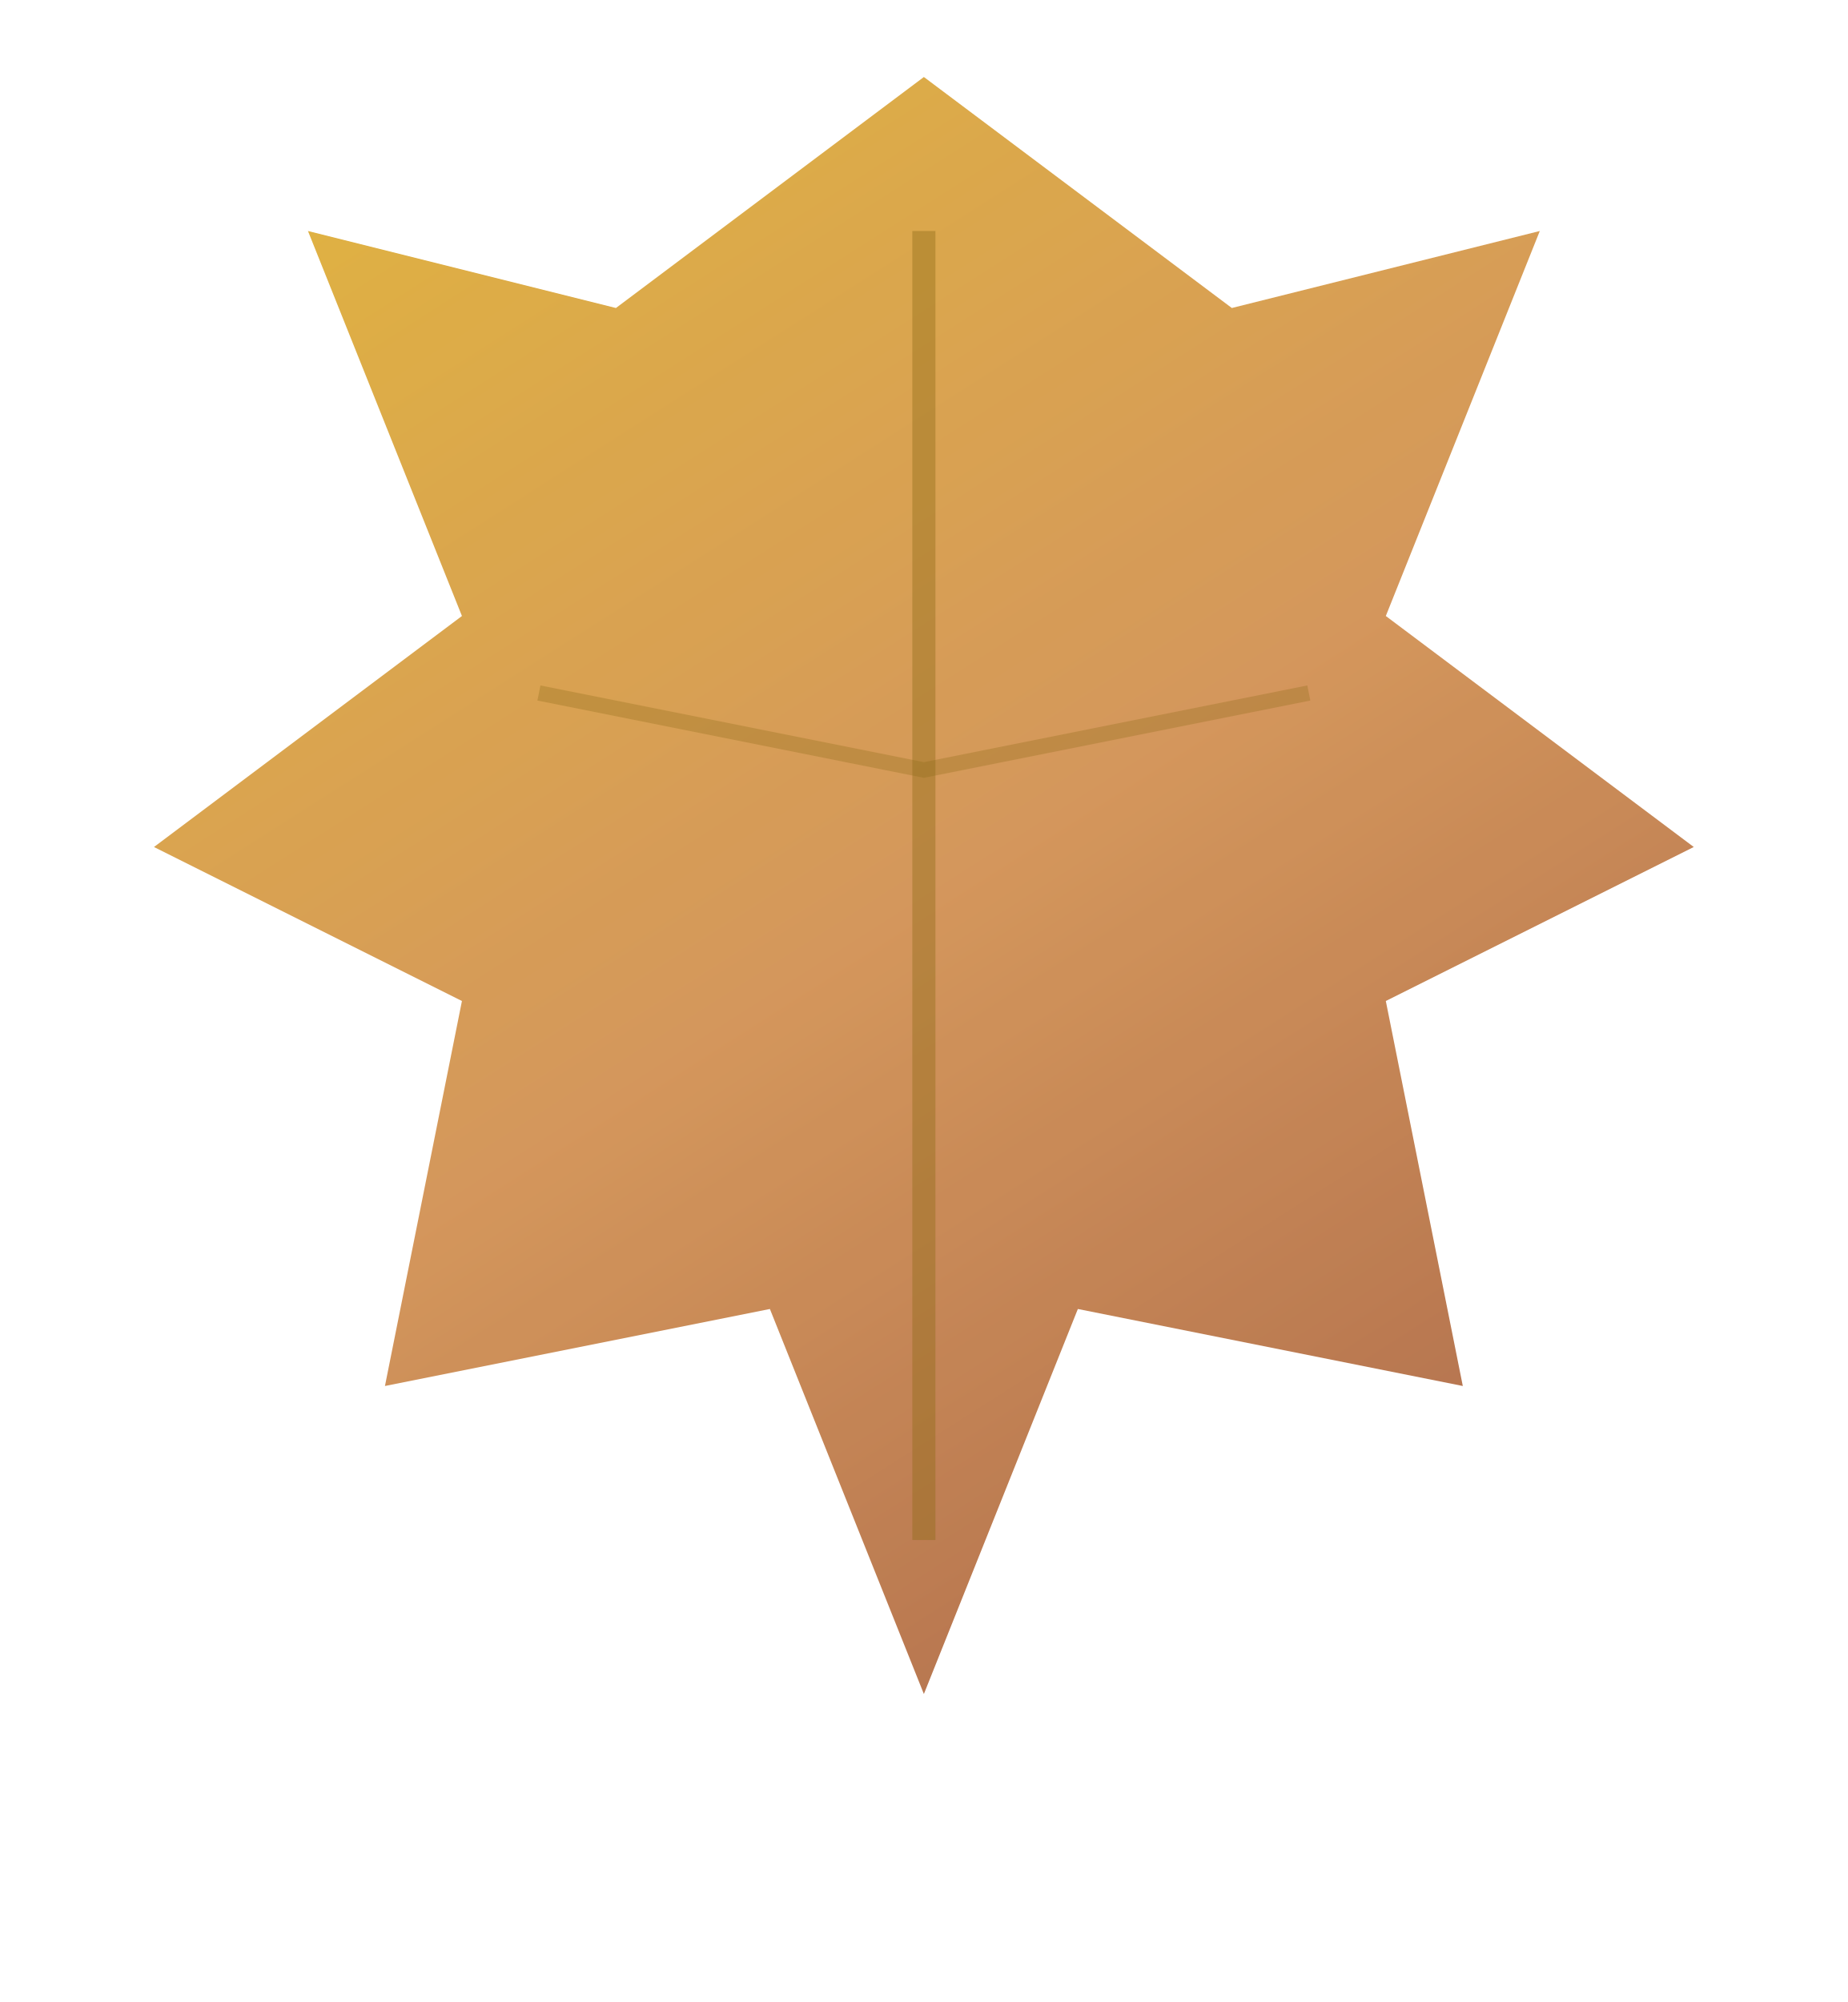
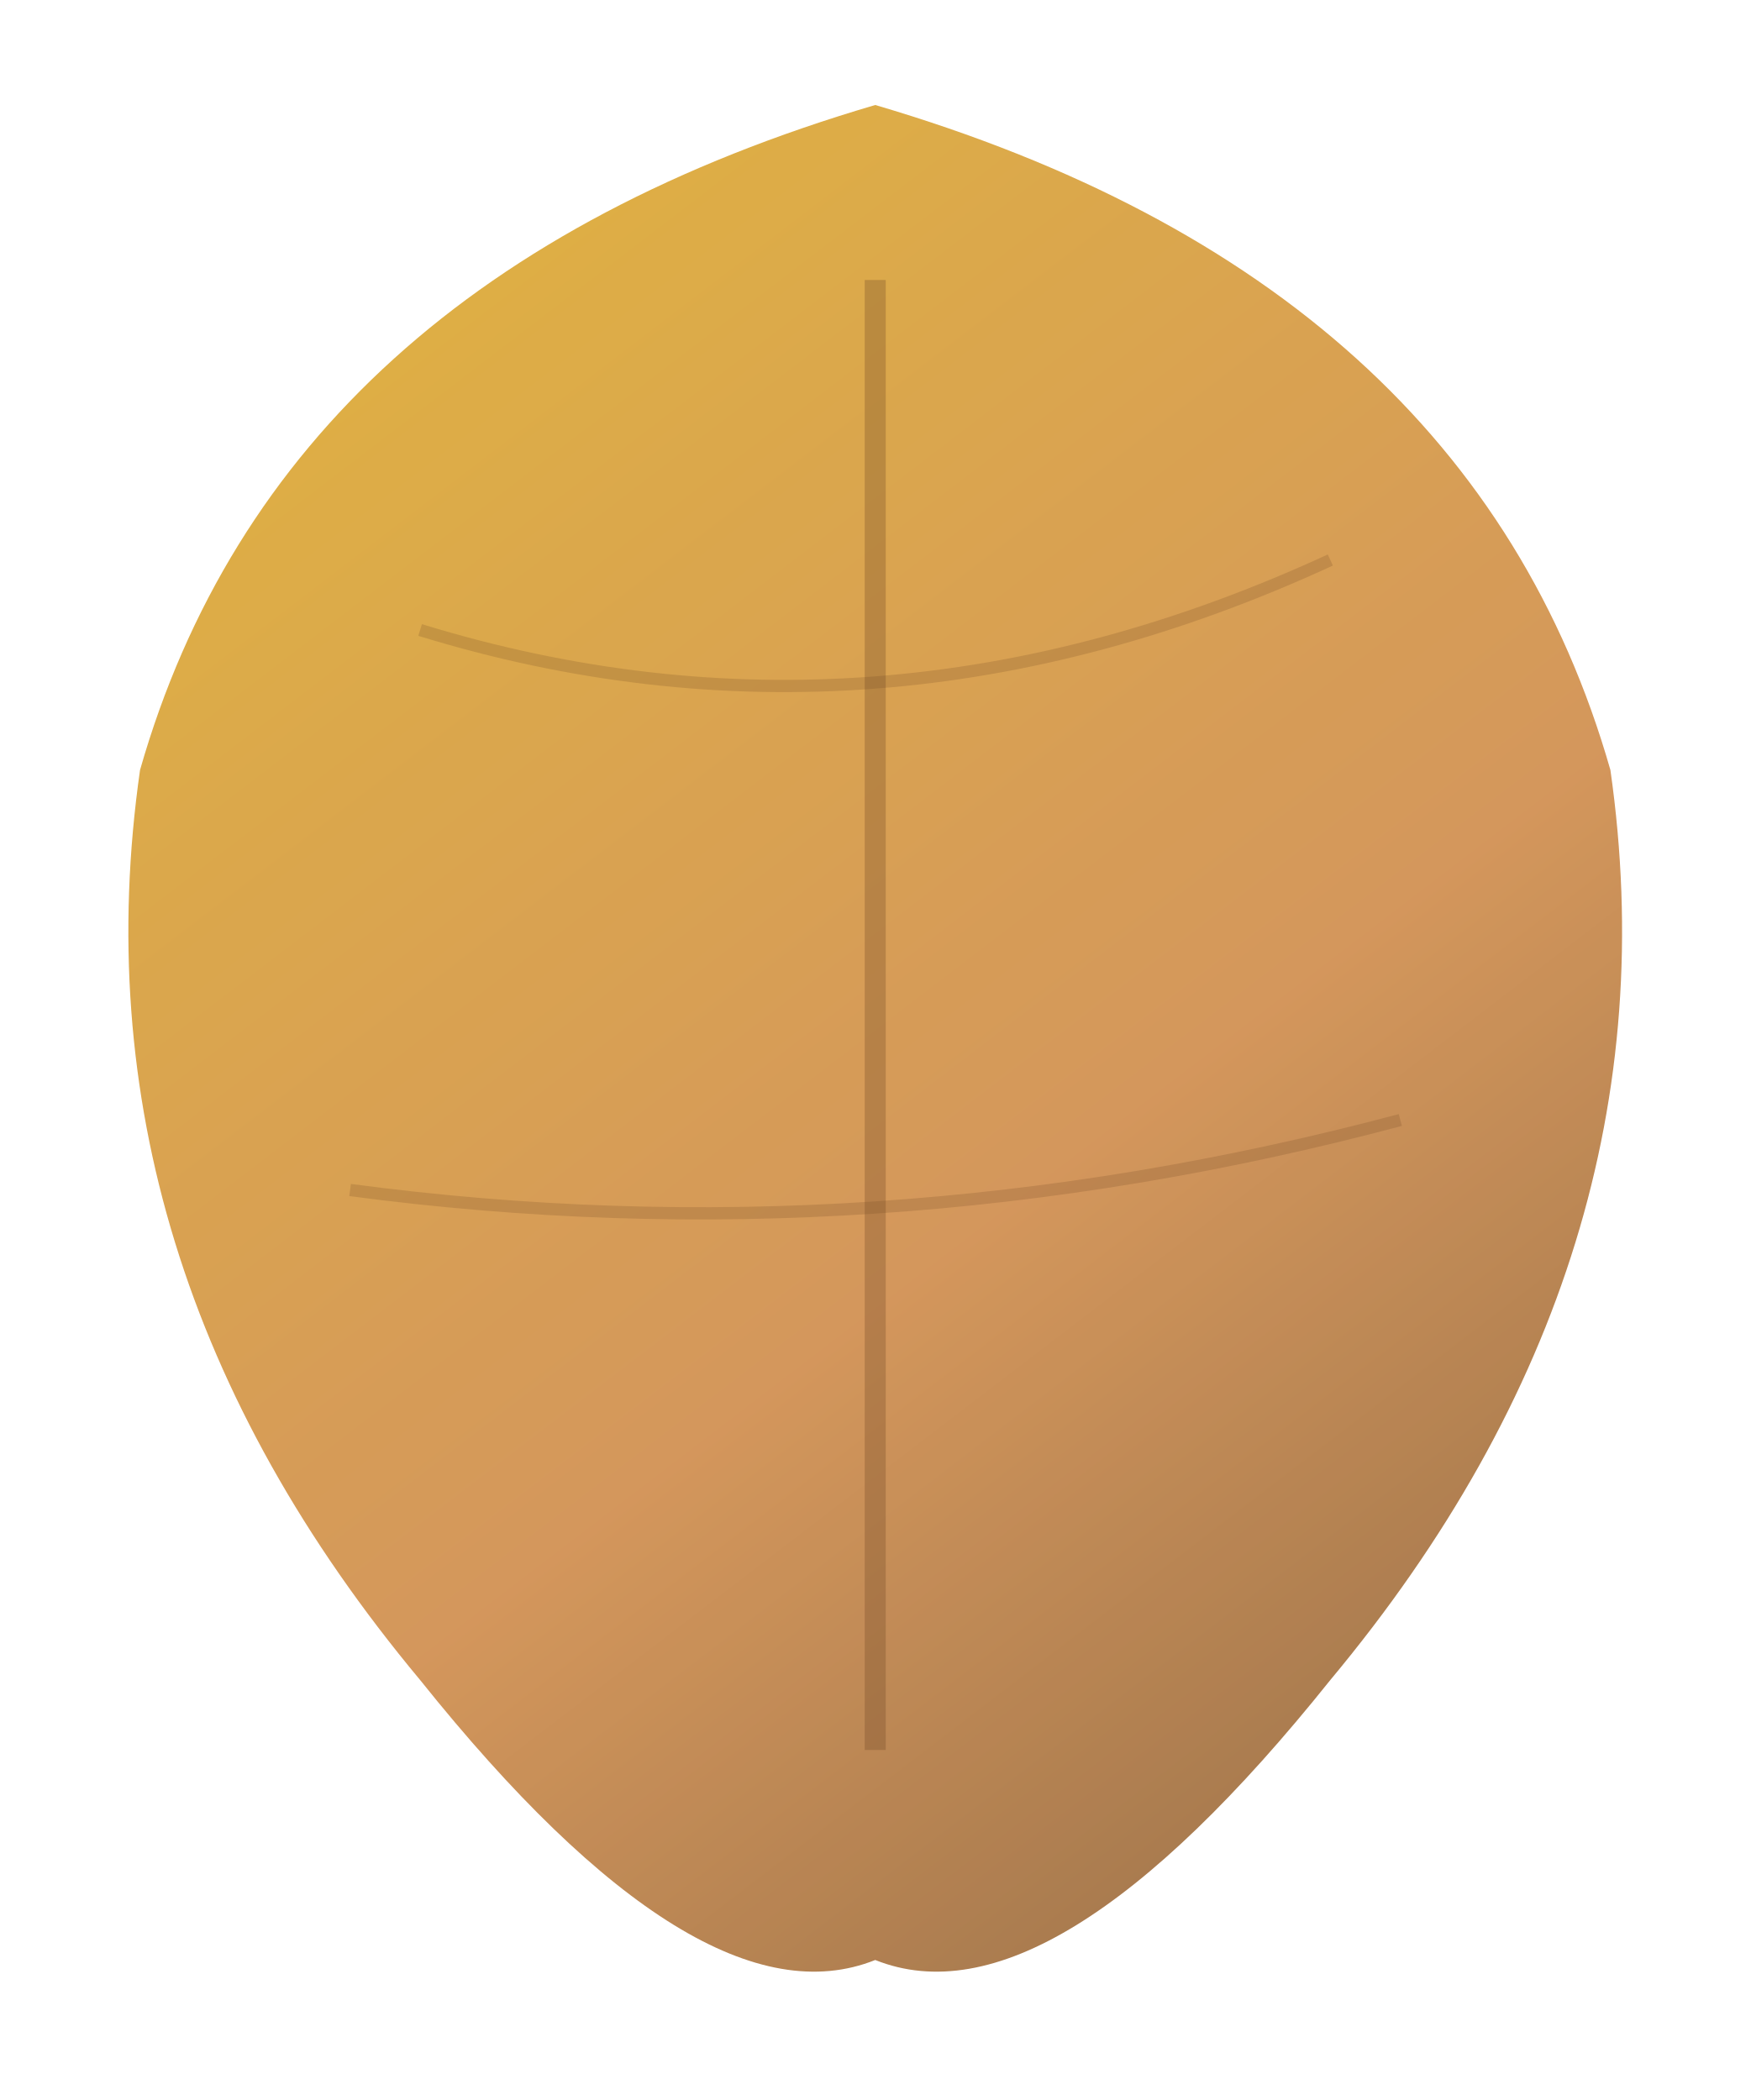
- <svg xmlns="http://www.w3.org/2000/svg" viewBox="0 0 48 52" width="48" height="52">
+ <svg xmlns="http://www.w3.org/2000/svg" viewBox="0 0 50 60" width="50" height="60">
  <defs>
-     <linearGradient id="al2" x1="20%" y1="0%" x2="80%" y2="100%">
+     <linearGradient id="a2" x1="20%" y1="0%" x2="80%" y2="100%">
      <stop offset="0%" stop-color="#daa520" />
-       <stop offset="50%" stop-color="#cd853f" />
-       <stop offset="100%" stop-color="#a0522d" />
+       <stop offset="60%" stop-color="#cd853f" />
+       <stop offset="100%" stop-color="#8b5a2b" />
    </linearGradient>
  </defs>
-   <path d="M24 2 L32 8 L40 6 L36 16 L44 22 L36 26 L38 36 L28 34 L24 44 L20 34 L10 36 L12 26 L4 22 L12 16 L8 6 L16 8 Z" fill="url(#al2)" opacity="0.85" />
-   <path d="M24 6 L24 40" stroke="#8b6914" stroke-width="0.6" fill="none" opacity="0.4" />
-   <path d="M14 18 L24 20 L34 18" stroke="#8b6914" stroke-width="0.4" fill="none" opacity="0.3" />
+   <path d="M25 3 Q42 8, 46 22 Q48 36, 38 48 Q30 58, 25 56 Q20 58, 12 48 Q2 36, 4 22 Q8 8, 25 3Z" fill="url(#a2)" opacity="0.85" />
+   <path d="M25 8 L25 50" stroke="#6b4220" stroke-width="0.6" fill="none" opacity="0.3" />
+   <path d="M12 18 Q25 22, 38 16" stroke="#6b4220" stroke-width="0.35" fill="none" opacity="0.2" />
+   <path d="M10 34 Q25 36, 40 32" stroke="#6b4220" stroke-width="0.35" fill="none" opacity="0.2" />
</svg>
